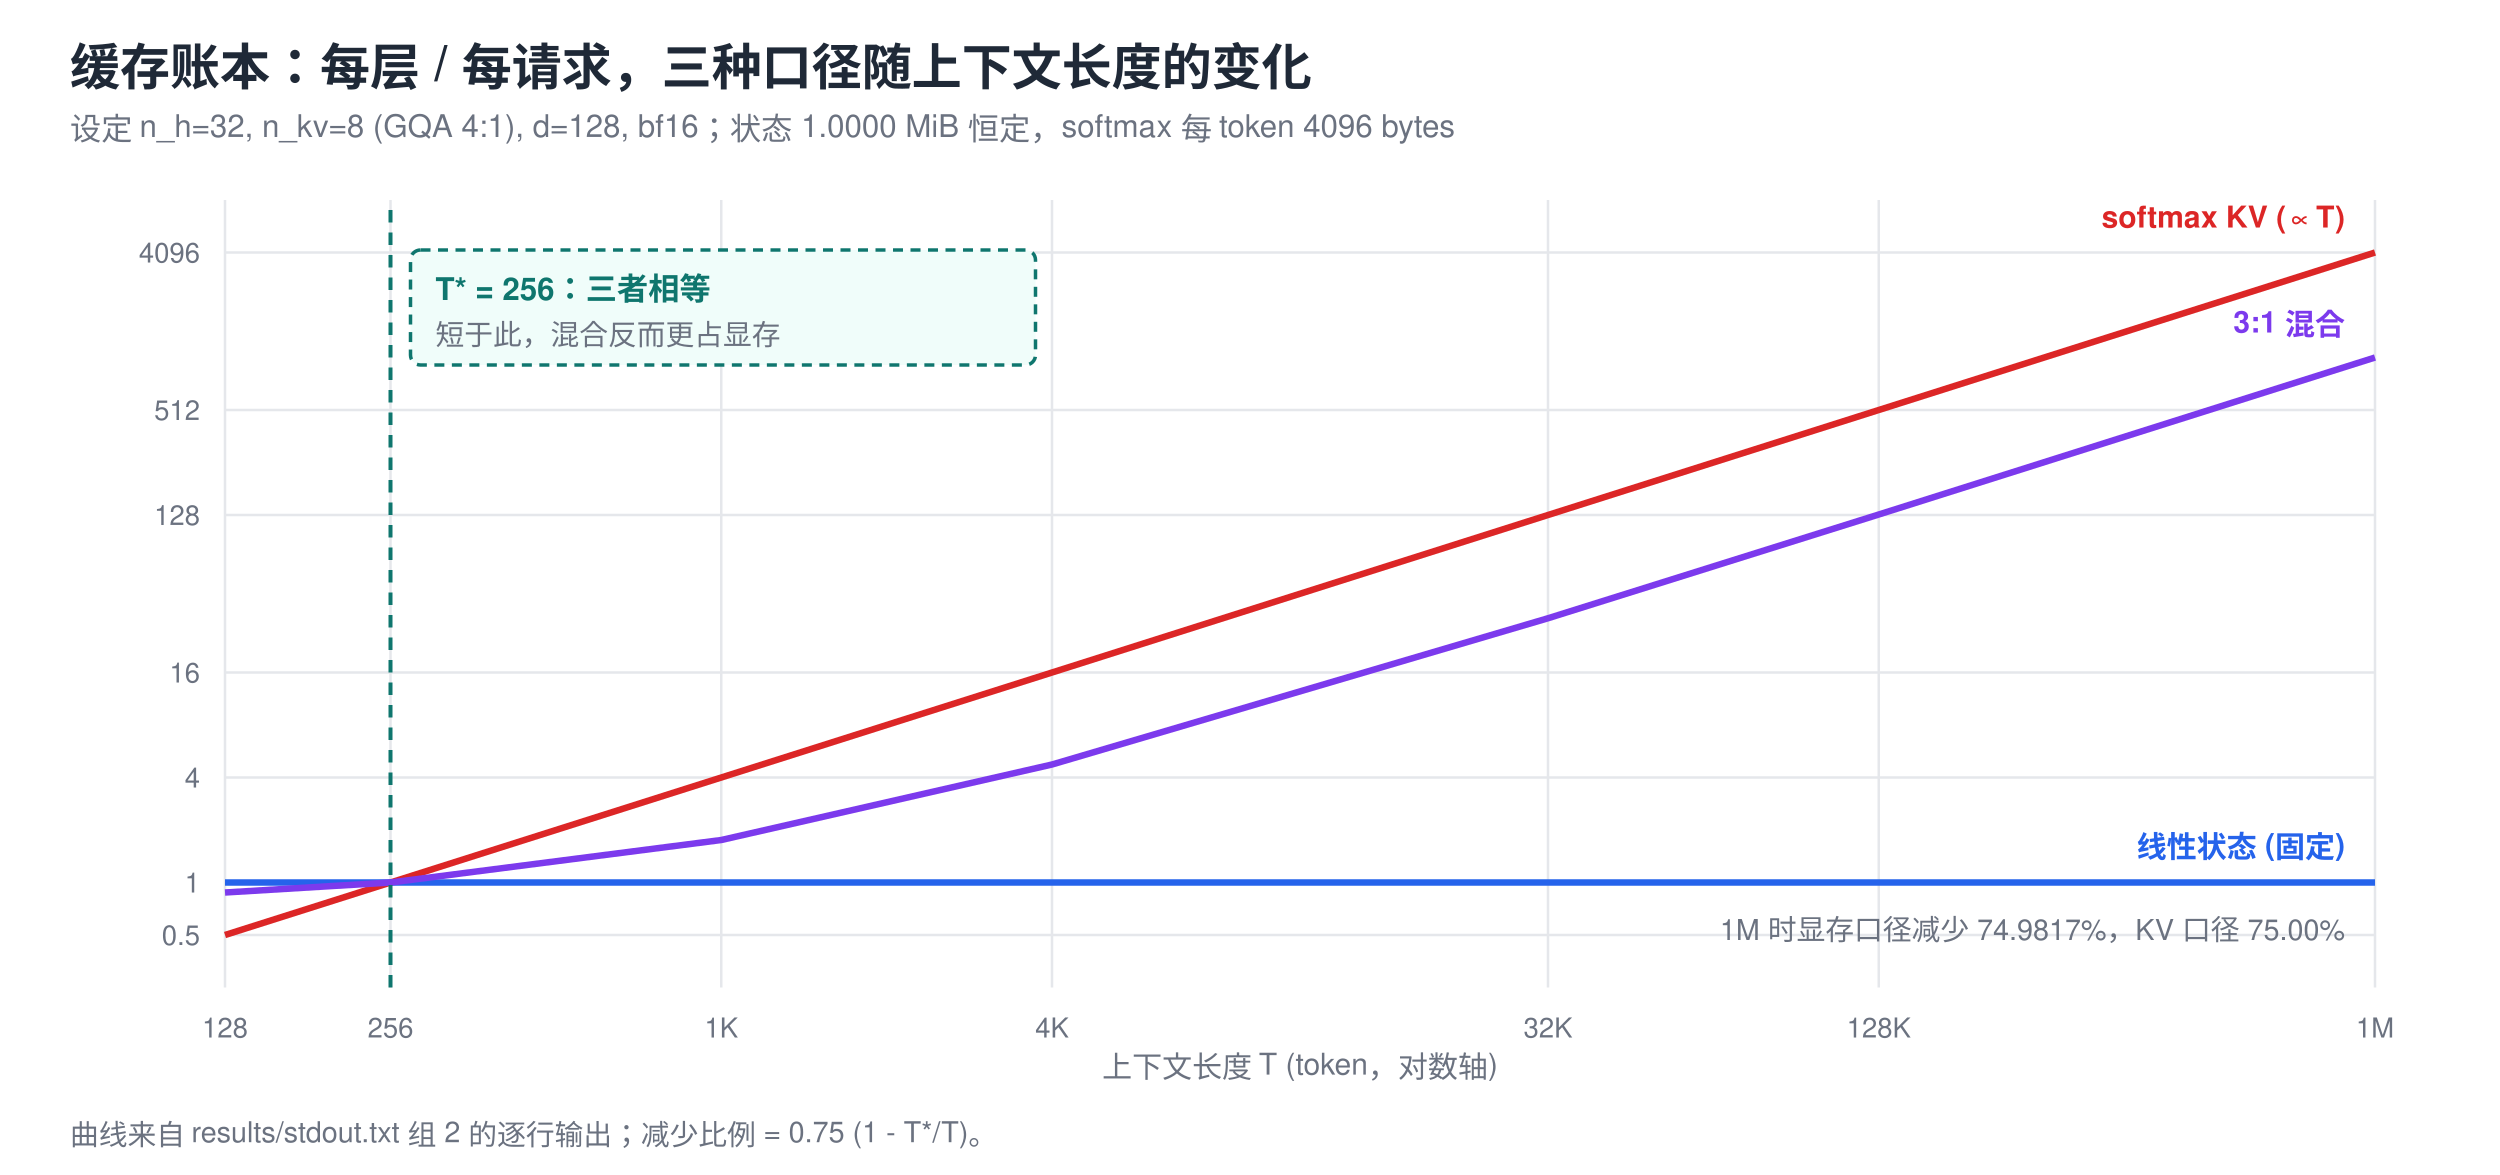
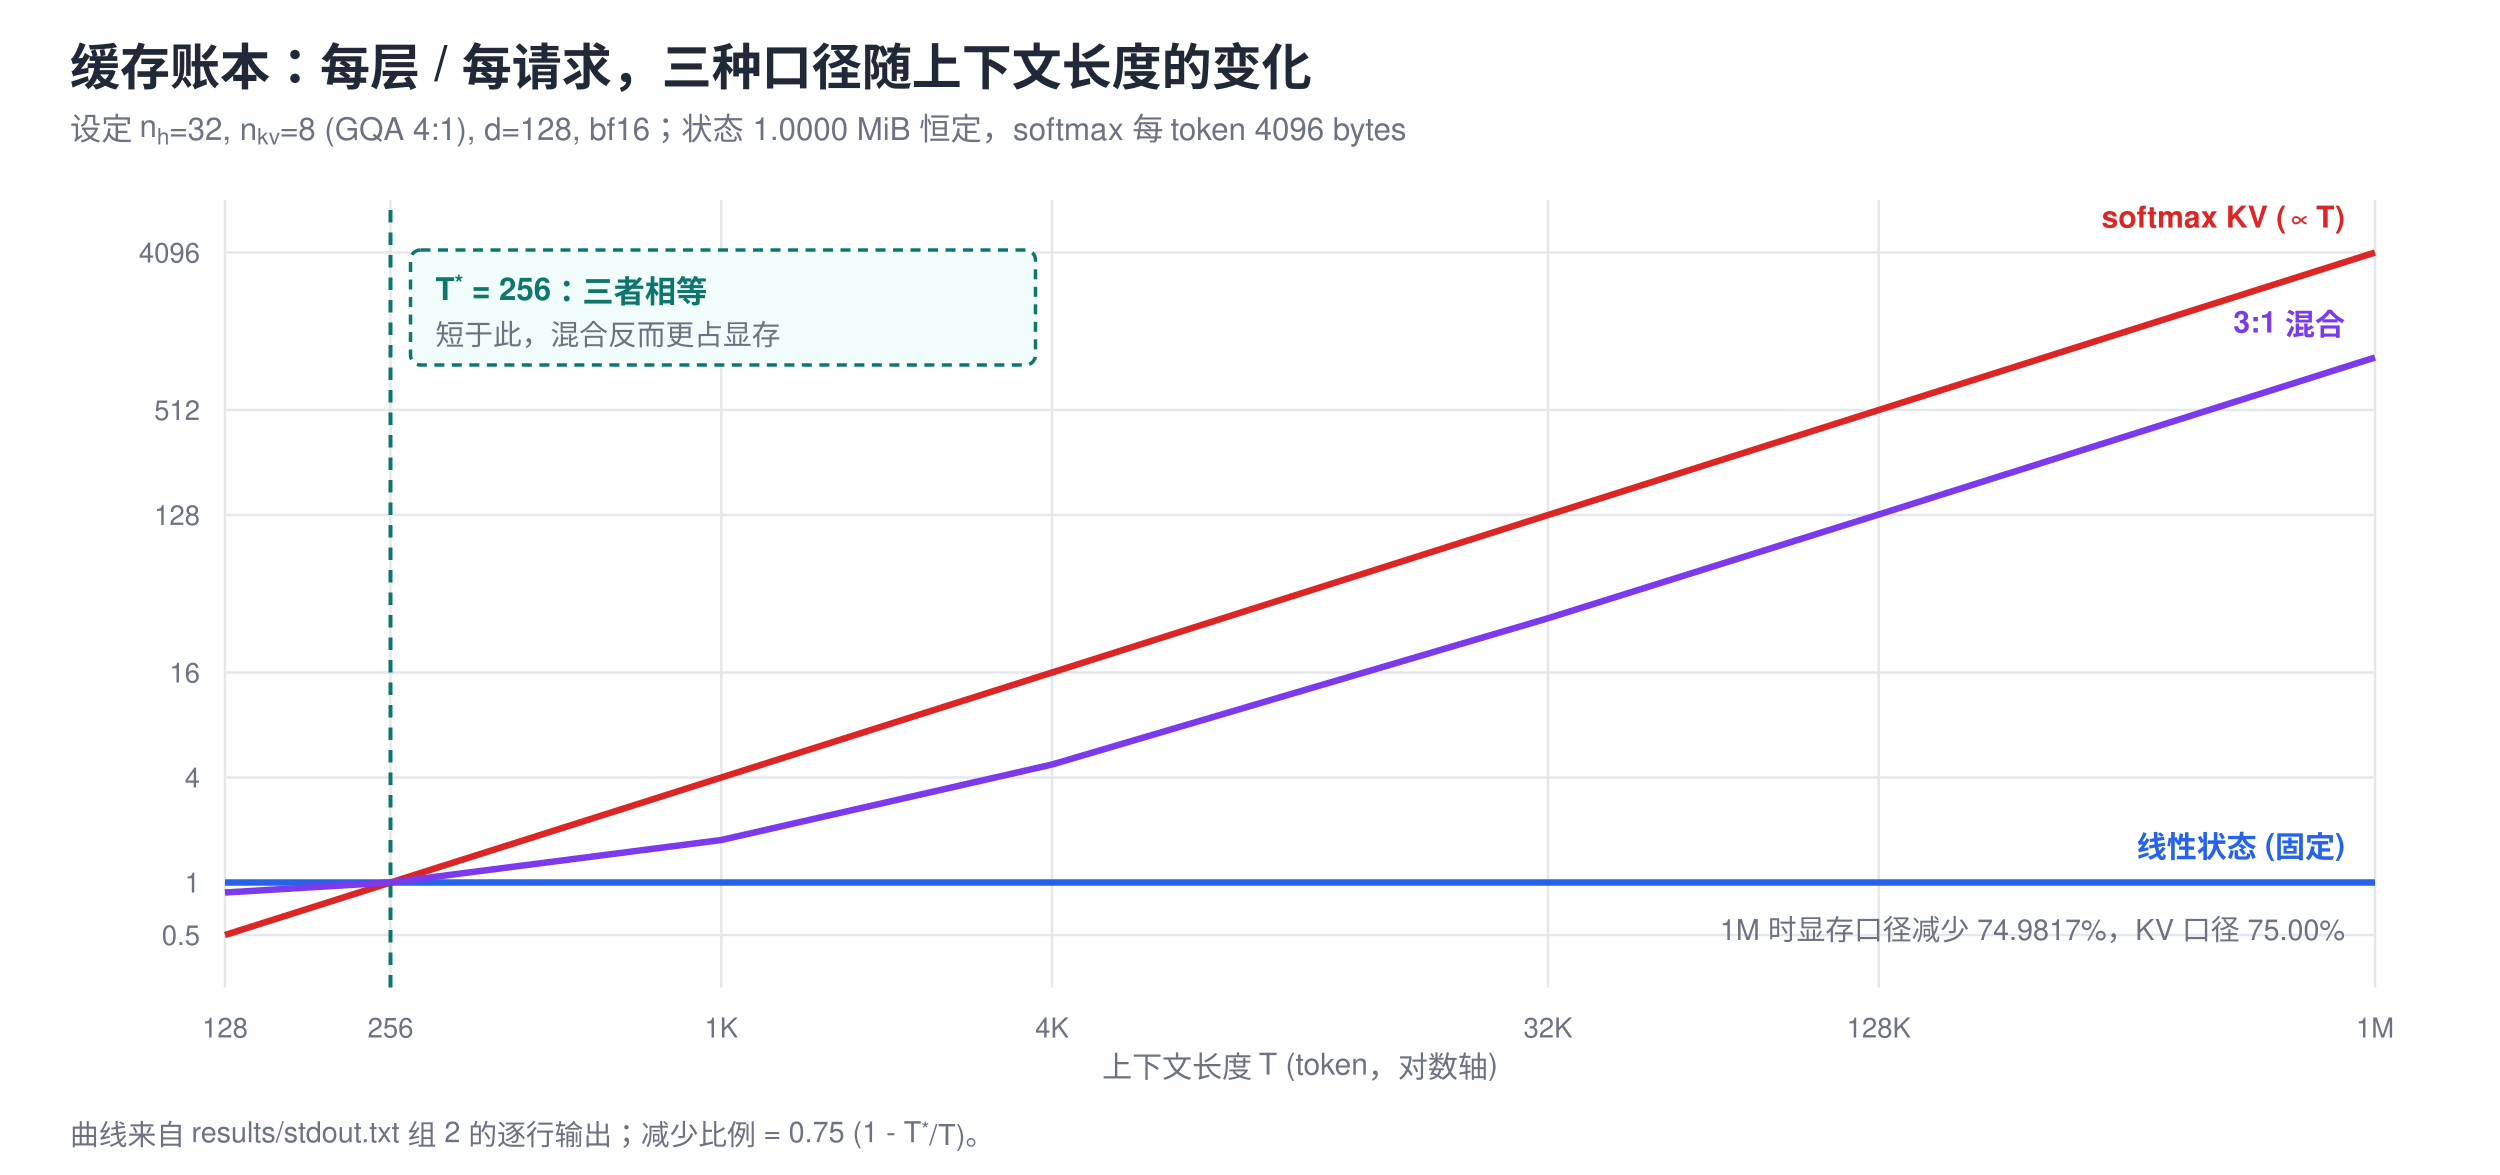
<svg xmlns="http://www.w3.org/2000/svg" width="1000" height="470" viewBox="0 0 1000 470" font-family="PingFang SC, Helvetica, Arial, sans-serif">
  <rect width="1000" height="470" fill="#ffffff" />
  <text x="28" y="34" font-size="20" font-weight="600" fill="#1f2937">缓存账本：每层 / 每请求，三种口径随上下文长度的变化</text>
-   <text x="28" y="56" font-size="12.5" fill="#6b7280">设定 n_h=32, n_kv=8 (GQA 4:1), d=128, bf16；状态 1.0000 MiB 恒定，softmax 每 token 4096 bytes</text>
+   <text x="28" y="56" font-size="12.5" fill="#6b7280">设定 n<tspan baseline-shift="sub" font-size="0.72em">h</tspan>=32, n<tspan baseline-shift="sub" font-size="0.72em">kv</tspan>=8 (GQA 4:1), d=128, bf16；状态 1.0000 MiB 恒定，softmax 每 token 4096 bytes</text>
  <line x1="90.0" y1="395.0" x2="90.0" y2="80.0" stroke="#e5e7eb" stroke-width="1" />
  <text x="90.0" y="415.0" font-size="11" fill="#6b7280" text-anchor="middle" font-weight="normal">128</text>
  <line x1="156.2" y1="395.0" x2="156.2" y2="80.0" stroke="#e5e7eb" stroke-width="1" />
  <text x="156.2" y="415.0" font-size="11" fill="#6b7280" text-anchor="middle" font-weight="normal">256</text>
  <line x1="288.5" y1="395.0" x2="288.5" y2="80.0" stroke="#e5e7eb" stroke-width="1" />
  <text x="288.5" y="415.0" font-size="11" fill="#6b7280" text-anchor="middle" font-weight="normal">1K</text>
  <line x1="420.8" y1="395.0" x2="420.8" y2="80.0" stroke="#e5e7eb" stroke-width="1" />
  <text x="420.8" y="415.0" font-size="11" fill="#6b7280" text-anchor="middle" font-weight="normal">4K</text>
  <line x1="619.2" y1="395.0" x2="619.2" y2="80.0" stroke="#e5e7eb" stroke-width="1" />
  <text x="619.2" y="415.0" font-size="11" fill="#6b7280" text-anchor="middle" font-weight="normal">32K</text>
  <line x1="751.5" y1="395.0" x2="751.5" y2="80.0" stroke="#e5e7eb" stroke-width="1" />
  <text x="751.5" y="415.0" font-size="11" fill="#6b7280" text-anchor="middle" font-weight="normal">128K</text>
  <line x1="950.0" y1="395.0" x2="950.0" y2="80.0" stroke="#e5e7eb" stroke-width="1" />
  <text x="950.0" y="415.0" font-size="11" fill="#6b7280" text-anchor="middle" font-weight="normal">1M</text>
  <line x1="90.0" y1="374.0" x2="950.0" y2="374.0" stroke="#e5e7eb" stroke-width="1" />
  <text x="80.0" y="378.0" font-size="11" fill="#6b7280" text-anchor="end" font-weight="normal">0.5</text>
  <line x1="90.0" y1="353.0" x2="950.0" y2="353.0" stroke="#e5e7eb" stroke-width="1" />
  <text x="80.0" y="357.0" font-size="11" fill="#6b7280" text-anchor="end" font-weight="normal">1</text>
  <line x1="90.0" y1="311.0" x2="950.0" y2="311.0" stroke="#e5e7eb" stroke-width="1" />
  <text x="80.0" y="315.0" font-size="11" fill="#6b7280" text-anchor="end" font-weight="normal">4</text>
  <line x1="90.0" y1="269.0" x2="950.0" y2="269.0" stroke="#e5e7eb" stroke-width="1" />
  <text x="80.0" y="273.0" font-size="11" fill="#6b7280" text-anchor="end" font-weight="normal">16</text>
  <line x1="90.0" y1="206.0" x2="950.0" y2="206.0" stroke="#e5e7eb" stroke-width="1" />
  <text x="80.0" y="210.0" font-size="11" fill="#6b7280" text-anchor="end" font-weight="normal">128</text>
  <line x1="90.0" y1="164.0" x2="950.0" y2="164.0" stroke="#e5e7eb" stroke-width="1" />
  <text x="80.0" y="168.0" font-size="11" fill="#6b7280" text-anchor="end" font-weight="normal">512</text>
  <line x1="90.0" y1="101.0" x2="950.0" y2="101.0" stroke="#e5e7eb" stroke-width="1" />
  <text x="80.0" y="105.0" font-size="11" fill="#6b7280" text-anchor="end" font-weight="normal">4096</text>
  <text x="520.0" y="431.0" font-size="12" fill="#6b7280" text-anchor="middle" font-weight="normal">上下文长度 T (token，对数轴)</text>
  <path d="M90.0,374.0 L156.2,353.0 L288.5,311.0 L420.8,269.0 L619.2,206.0 L751.5,164.0 L950.0,101.0" fill="none" stroke="#dc2626" stroke-width="2.6" />
  <text x="938.0" y="91.0" font-size="12" fill="#dc2626" text-anchor="end" font-weight="600">softmax KV (∝T)</text>
  <path d="M90.0,353.0 L156.2,353.0 L288.5,353.0 L420.8,353.0 L619.2,353.0 L751.5,353.0 L950.0,353.0" fill="none" stroke="#2563eb" stroke-width="2.6" />
  <text x="938.0" y="343.0" font-size="12" fill="#2563eb" text-anchor="end" font-weight="600">线性状态 (固定)</text>
  <path d="M90.0,357.0 L156.2,353.0 L288.5,336.0 L420.8,305.8 L619.2,247.3 L751.5,205.8 L950.0,143.0" fill="none" stroke="#7c3aed" stroke-width="2.6" />
  <text x="938.0" y="133.0" font-size="12" fill="#7c3aed" text-anchor="end" font-weight="600">3:1 混合</text>
  <line x1="156.2" y1="395.0" x2="156.2" y2="80.0" stroke="#0f766e" stroke-width="1.6" stroke-dasharray="5,4" />
  <rect x="164.2" y="100.0" width="250.0" height="46.0" rx="4" fill="#f0fdfa" stroke="#0f766e" stroke-width="1.4" stroke-dasharray="4,3" />
-   <text x="174.2" y="120.0" font-size="12.5" fill="#0f766e" text-anchor="start" font-weight="600">T* = 256：三者相等</text>
+   <text x="174.2" y="120.0" font-size="12.5" fill="#0f766e" text-anchor="start" font-weight="600">T<tspan baseline-shift="super" font-size="0.72em">*</tspan> = 256：三者相等</text>
  <text x="174.2" y="138.0" font-size="11.5" fill="#6b7280" text-anchor="start" font-weight="normal">短于此，混合反而更占显存</text>
  <text x="938.0" y="376.0" font-size="11.5" fill="#6b7280" text-anchor="end" font-weight="normal">1M 时显存口径减少 74.9817%，KV 口径 75.00%</text>
-   <text x="28.0" y="458.0" font-size="11.5" fill="#6b7280" text-anchor="start" font-weight="normal">曲线来自 results/stdout.txt 组 2 的逐行输出；减少比例 = 0.75 (1 - T*/T)。</text>
+   <text x="28.0" y="458.0" font-size="11.5" fill="#6b7280" text-anchor="start" font-weight="normal">曲线来自 results/stdout.txt 组 2 的逐行输出；减少比例 = 0.75 (1 - T<tspan baseline-shift="super" font-size="0.72em">*</tspan>/T)。</text>
</svg>
